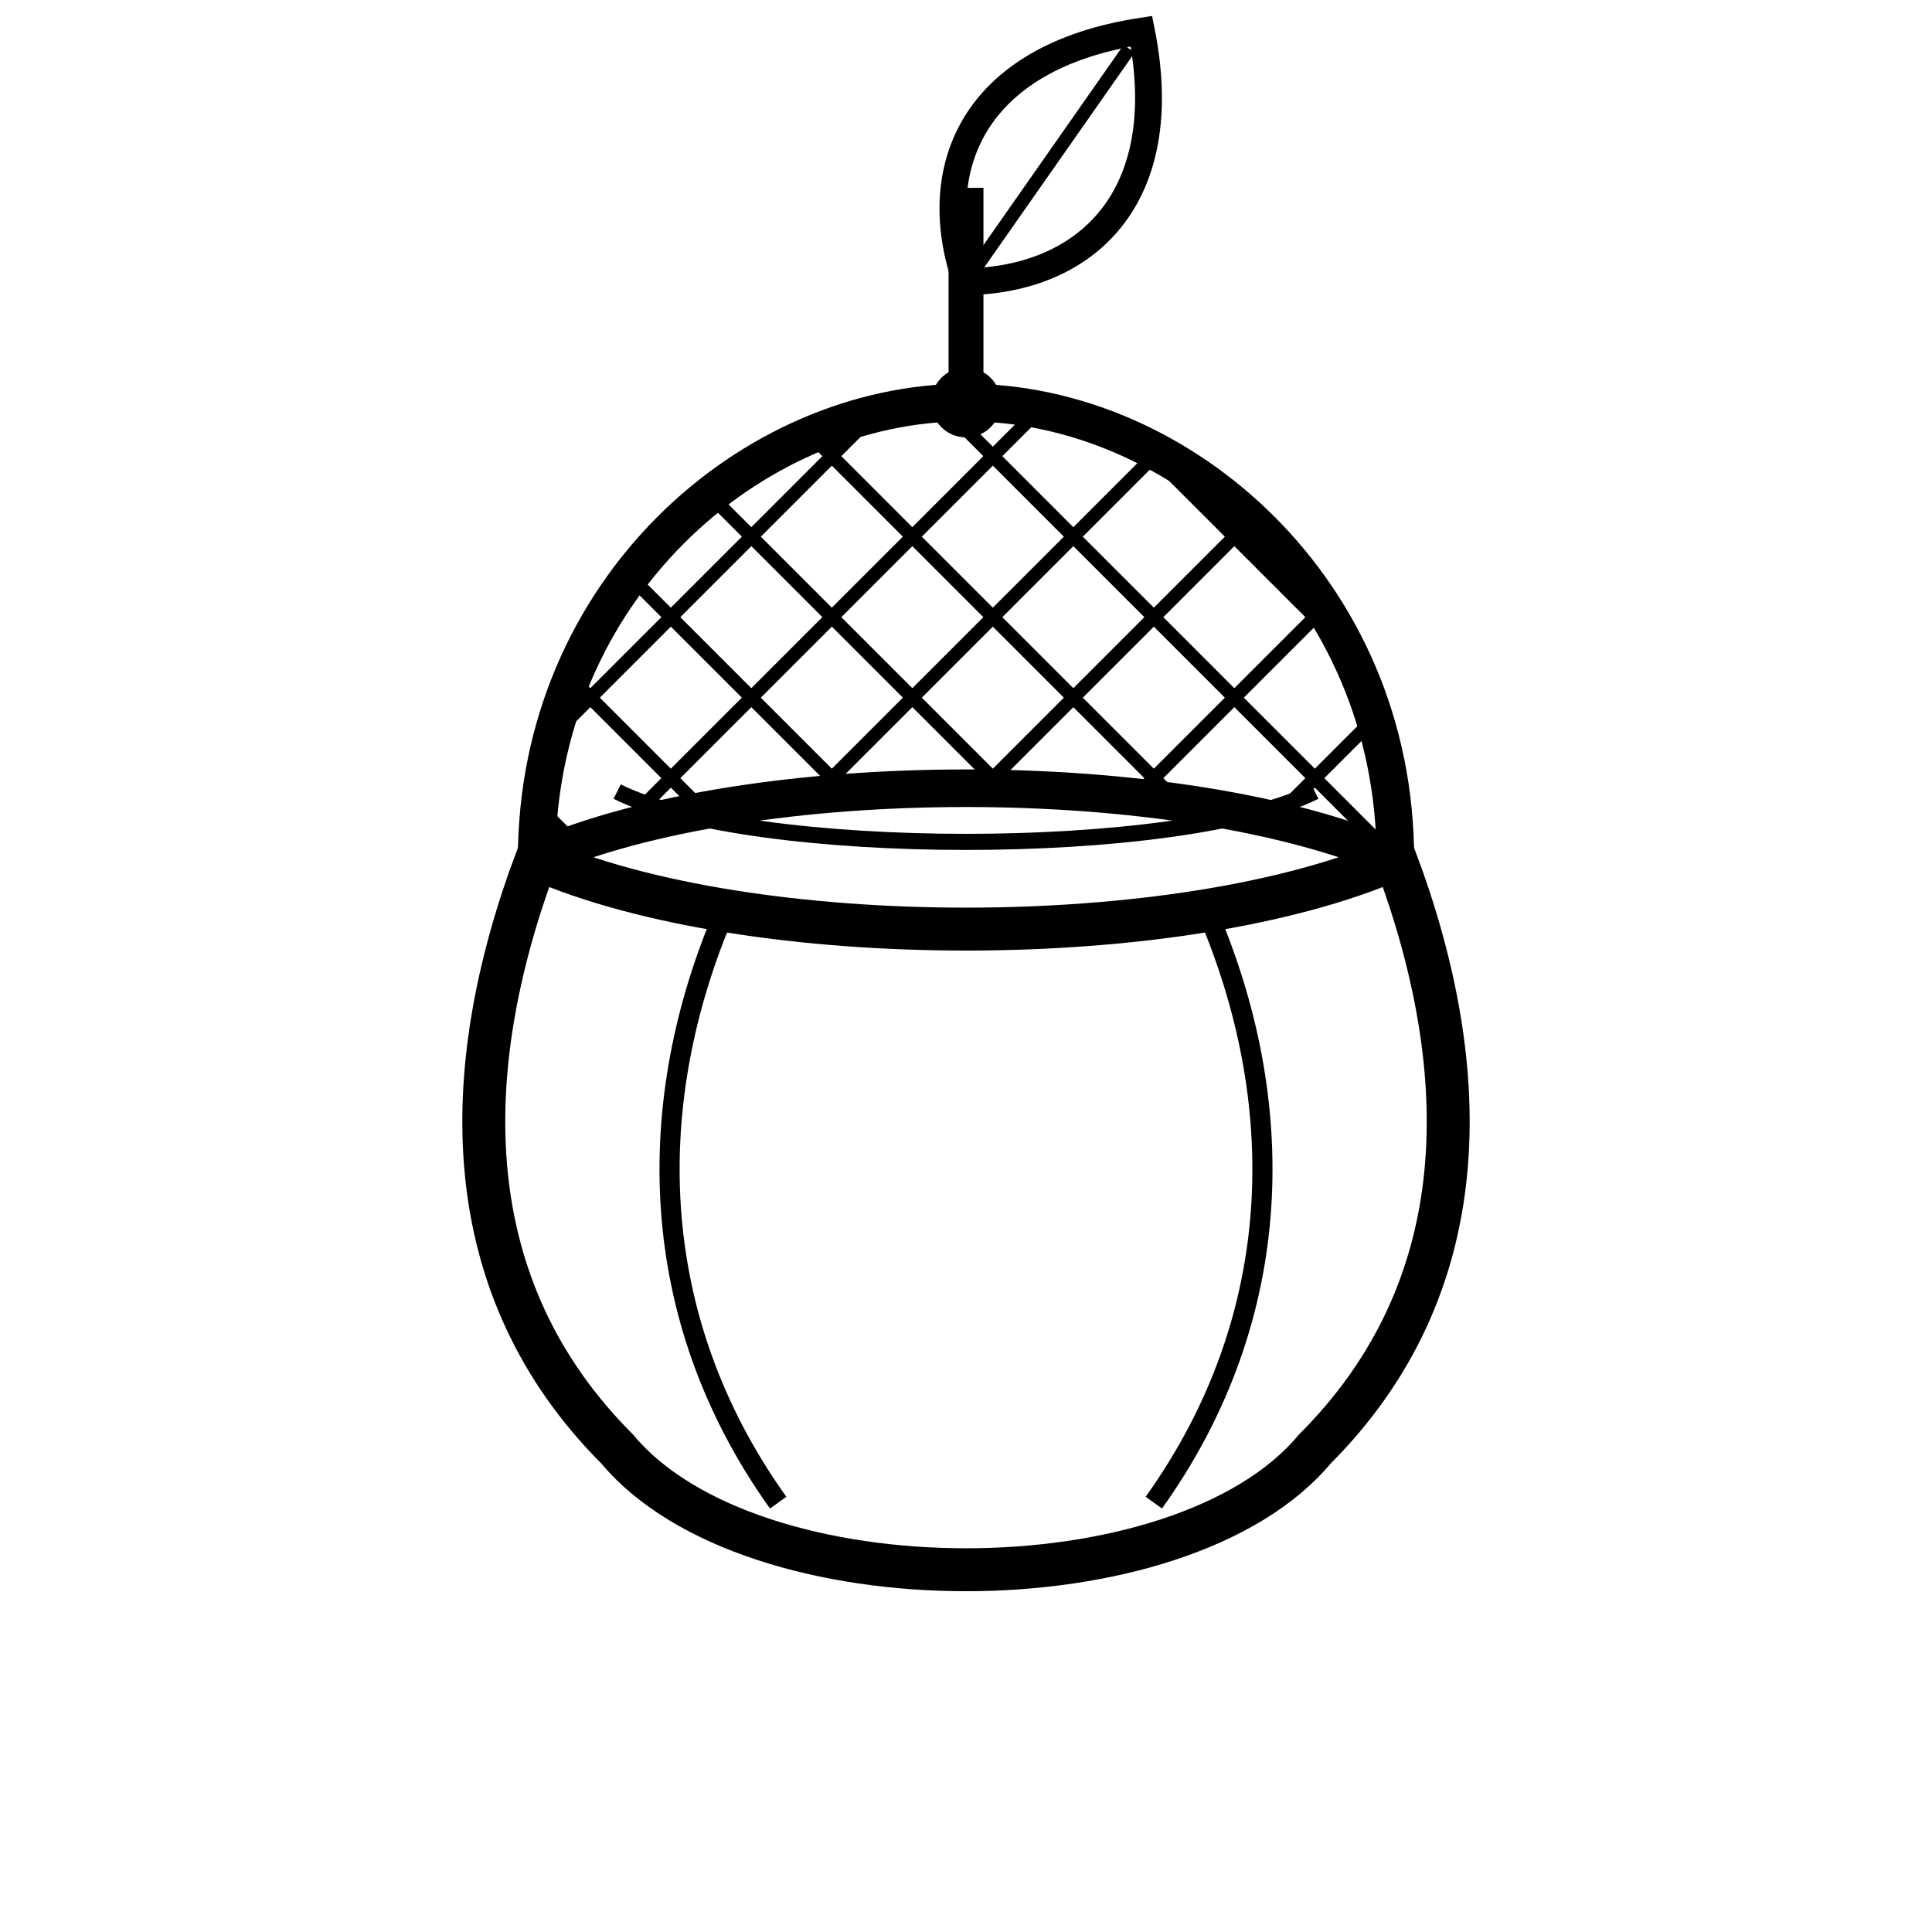
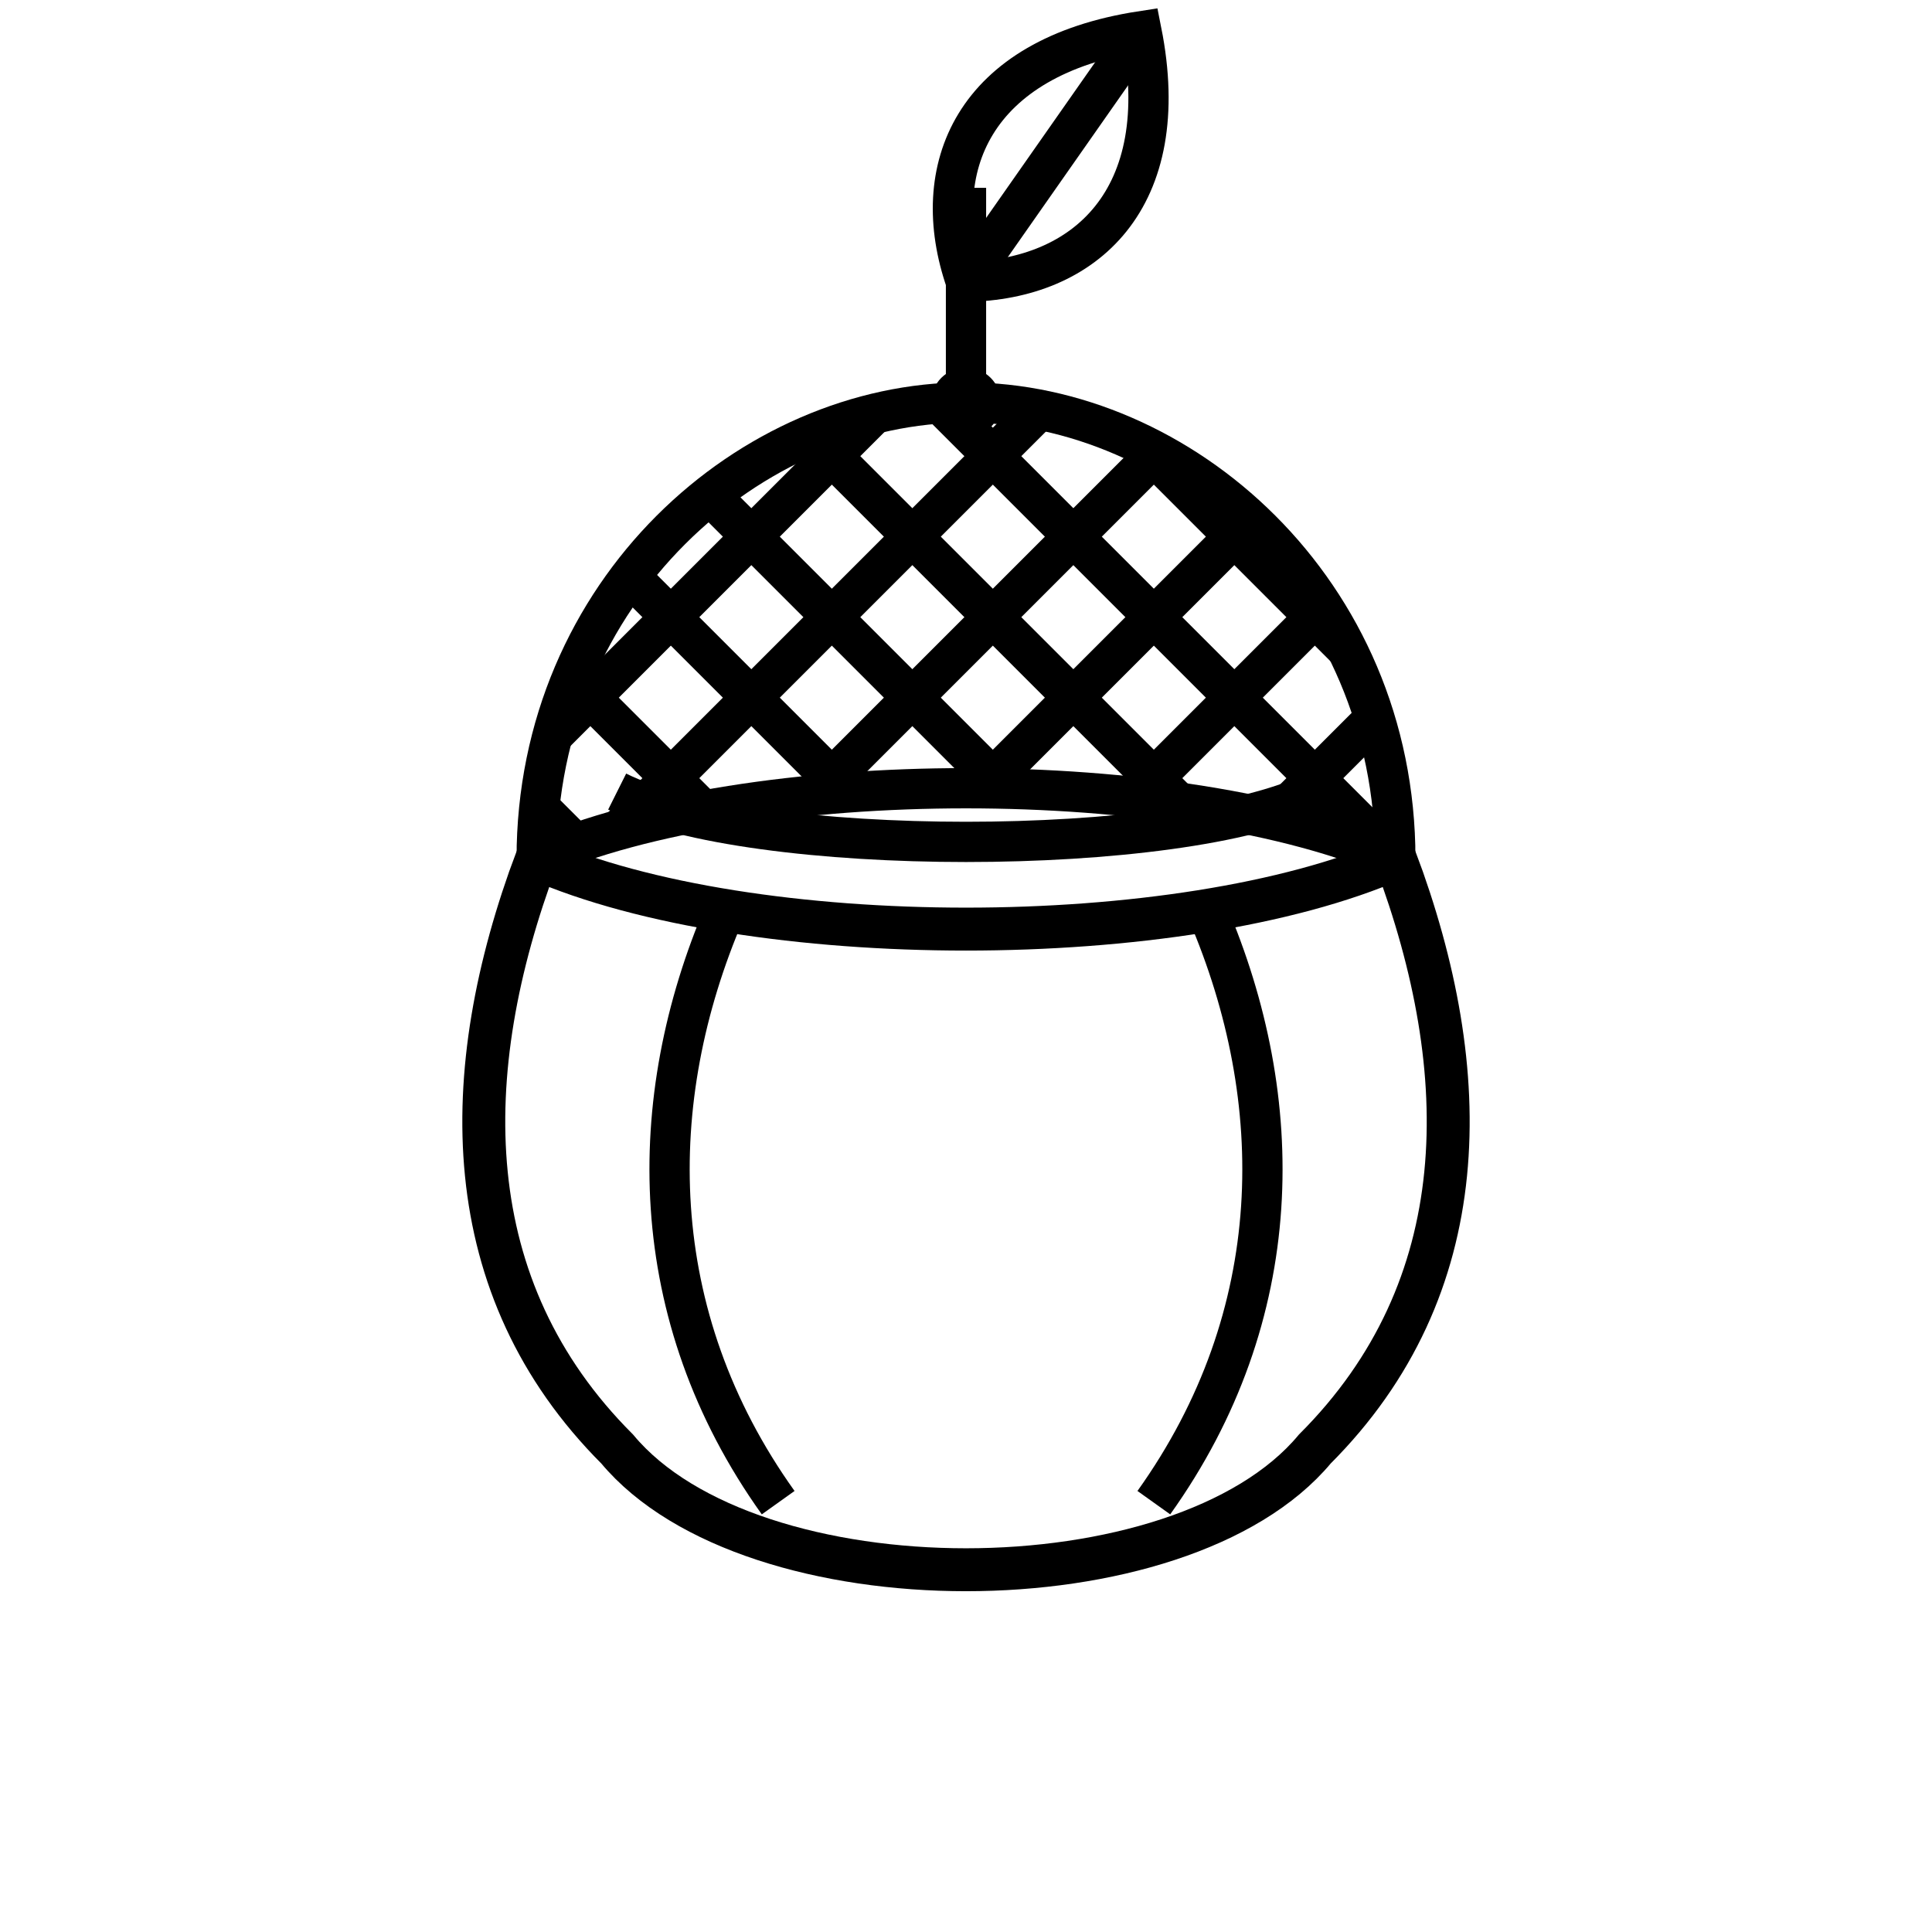
<svg xmlns="http://www.w3.org/2000/svg" xmlns:xlink="http://www.w3.org/1999/xlink" viewBox="0 0 72 72">
  <defs>
    <clipPath id="nm-cap-clip">
      <path d="M20,32 C20,22 28,15 36,15 C44,15 52,22 52,32 C44,28.5 28,28.5 20,32 Z" />
    </clipPath>
    <g id="nm-leaf" fill="none" stroke="currentColor">
-       <path stroke-width="1" d="M0,0 C-3.6,-2.6 -4.6,-7 0,-11.4 C4.6,-7 3.6,-2.6 0,0 Z" />
-       <path stroke-width="0.5" d="M0,-0.6 L0,-10.6" />
+       <path stroke-width="1.5" d="M0,0 C-3.6,-2.6 -4.6,-7 0,-11.4 C4.6,-7 3.6,-2.6 0,0 Z" />
+       <path stroke-width="1.5" d="M0,-0.6 L0,-10.6" />
    </g>
  </defs>
-   <path fill="none" stroke="currentColor" stroke-width="1.3" d="M36,15 L36,7" />
+   <path fill="none" stroke="currentColor" stroke-width="1.5" d="M36,15 L36,7" />
  <use xlink:href="#nm-leaf" href="#nm-leaf" transform="translate(36,10.5) rotate(35)" />
-   <g clip-path="url(#nm-cap-clip)" fill="none" stroke="currentColor" stroke-width="0.5">
+   <g clip-path="url(#nm-cap-clip)" fill="none" stroke="currentColor" stroke-width="1.5">
    <line x1="4" y1="14" x2="28" y2="38" />
    <line x1="10" y1="14" x2="34" y2="38" />
    <line x1="16" y1="14" x2="40" y2="38" />
    <line x1="22" y1="14" x2="46" y2="38" />
    <line x1="28" y1="14" x2="52" y2="38" />
    <line x1="34" y1="14" x2="58" y2="38" />
    <line x1="40" y1="14" x2="64" y2="38" />
    <line x1="10" y1="38" x2="34" y2="14" />
    <line x1="16" y1="38" x2="40" y2="14" />
    <line x1="22" y1="38" x2="46" y2="14" />
    <line x1="28" y1="38" x2="52" y2="14" />
    <line x1="34" y1="38" x2="58" y2="14" />
    <line x1="40" y1="38" x2="64" y2="14" />
    <line x1="46" y1="38" x2="70" y2="14" />
  </g>
-   <path fill="none" stroke="currentColor" stroke-width="1.4" d="M20,32 C20,22 28,15 36,15 C44,15 52,22 52,32 C44,28.5 28,28.5 20,32 Z" />
-   <path fill="none" stroke="currentColor" stroke-width="0.6" d="M23,29.5 C28,32 44,32 49,29.5" />
+   <path fill="none" stroke="currentColor" stroke-width="1.5" d="M20,32 C20,22 28,15 36,15 C44,15 52,22 52,32 C44,28.5 28,28.5 20,32 Z" />
+   <path fill="none" stroke="currentColor" stroke-width="1.5" d="M23,29.5 C28,32 44,32 49,29.5" />
  <circle cx="36" cy="15" r="1.3" fill="currentColor" stroke="none" />
  <path fill="none" stroke="currentColor" stroke-width="1.6" d="M20,32 C17,40 17,48 23,54 C28,60 44,60 49,54 C55,48 55,40 52,32 C44,35.5 28,35.5 20,32 Z" />
-   <path fill="none" stroke="currentColor" stroke-width="0.75" d="M27,34 C24,41 24,49 29,56" />
-   <path fill="none" stroke="currentColor" stroke-width="0.75" d="M45,34 C48,41 48,49 43,56" />
+   <path fill="none" stroke="currentColor" stroke-width="1.5" d="M27,34 C24,41 24,49 29,56" />
+   <path fill="none" stroke="currentColor" stroke-width="1.5" d="M45,34 C48,41 48,49 43,56" />
</svg>
